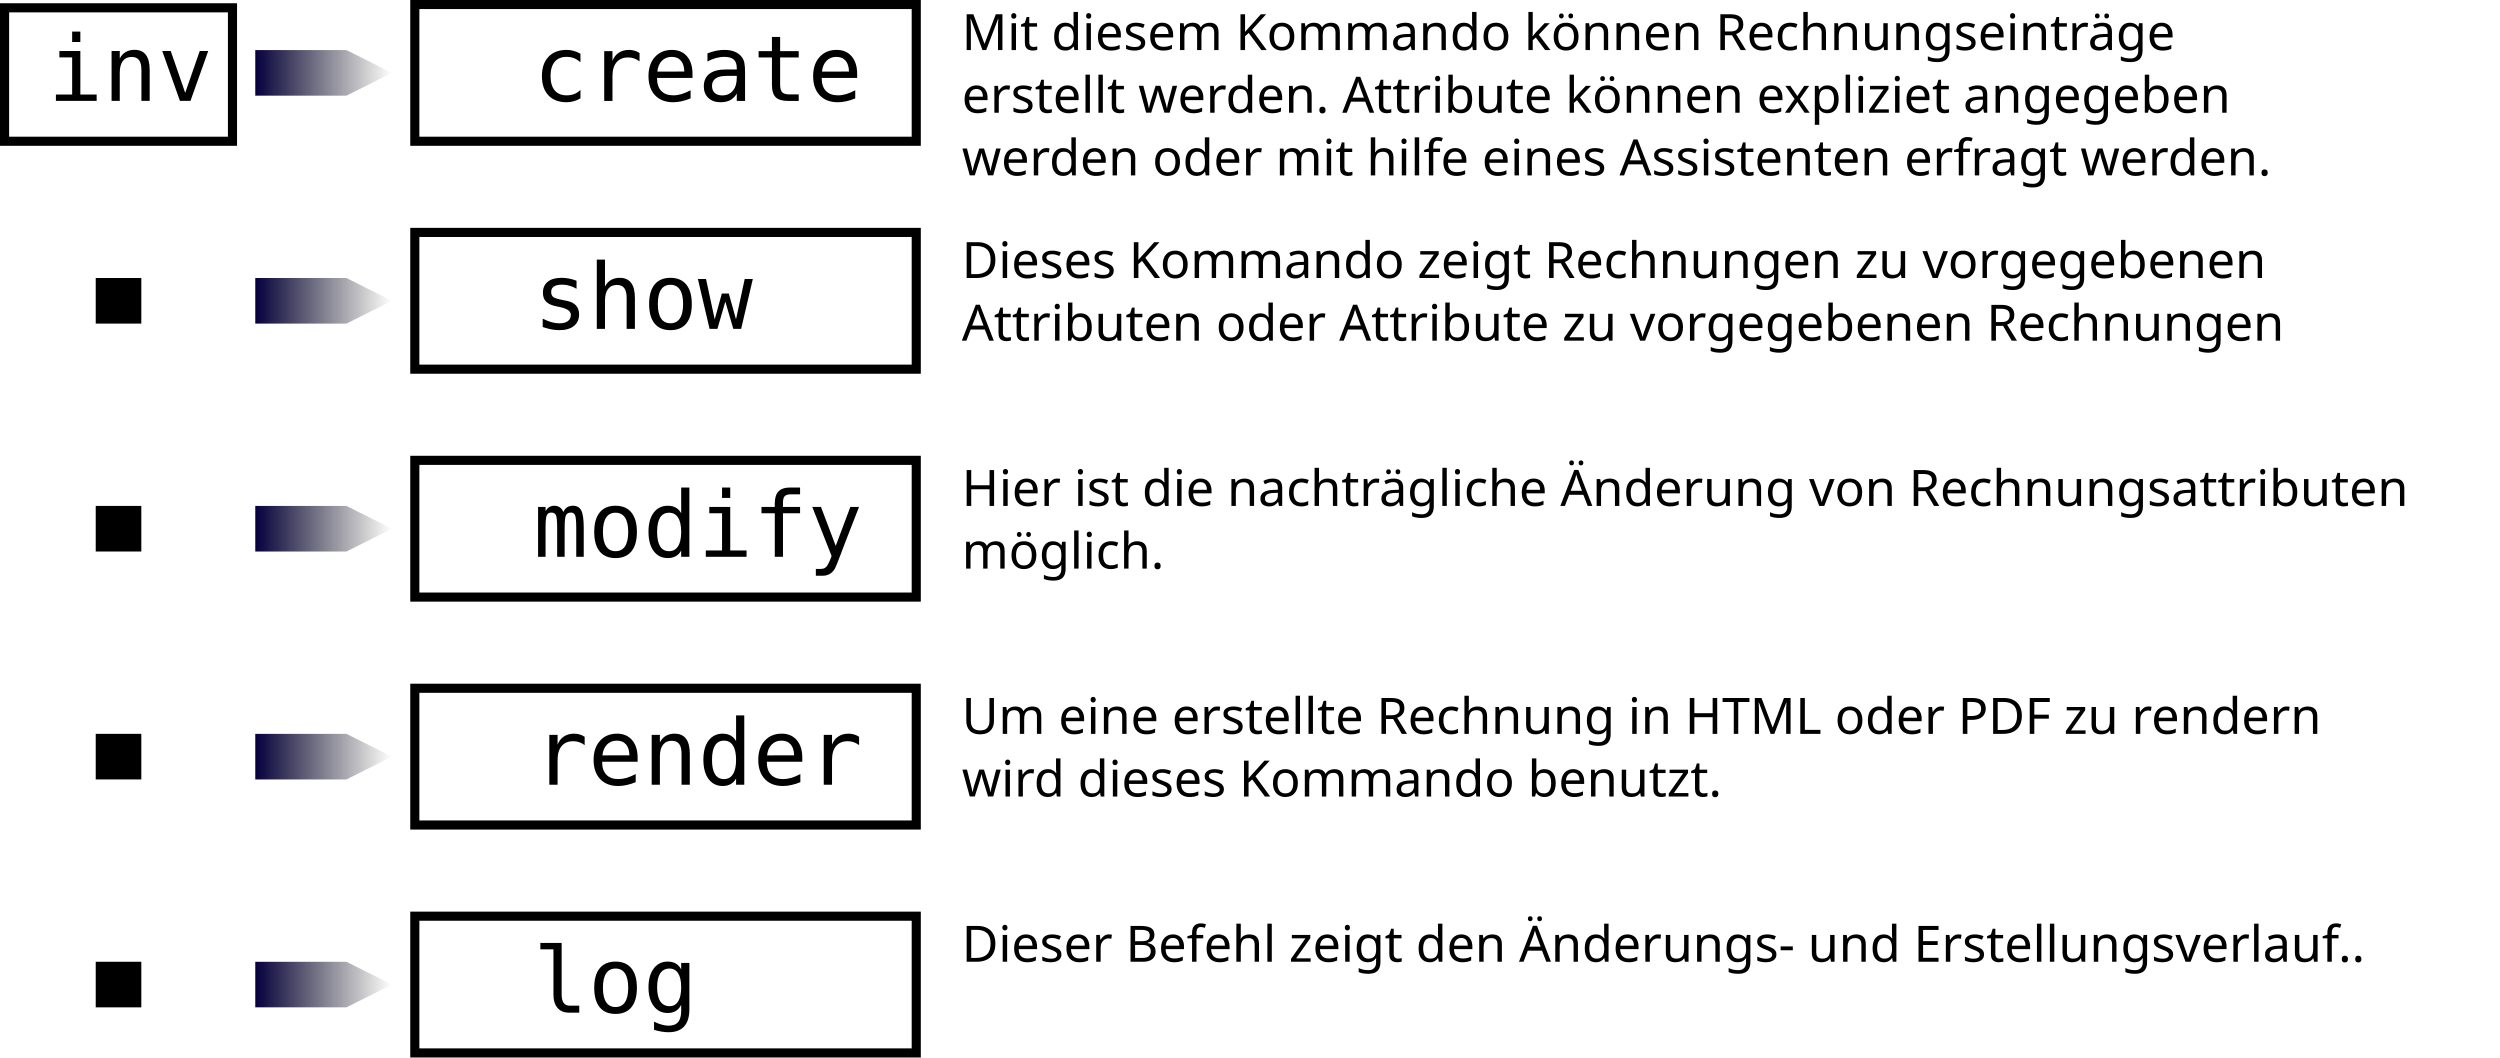
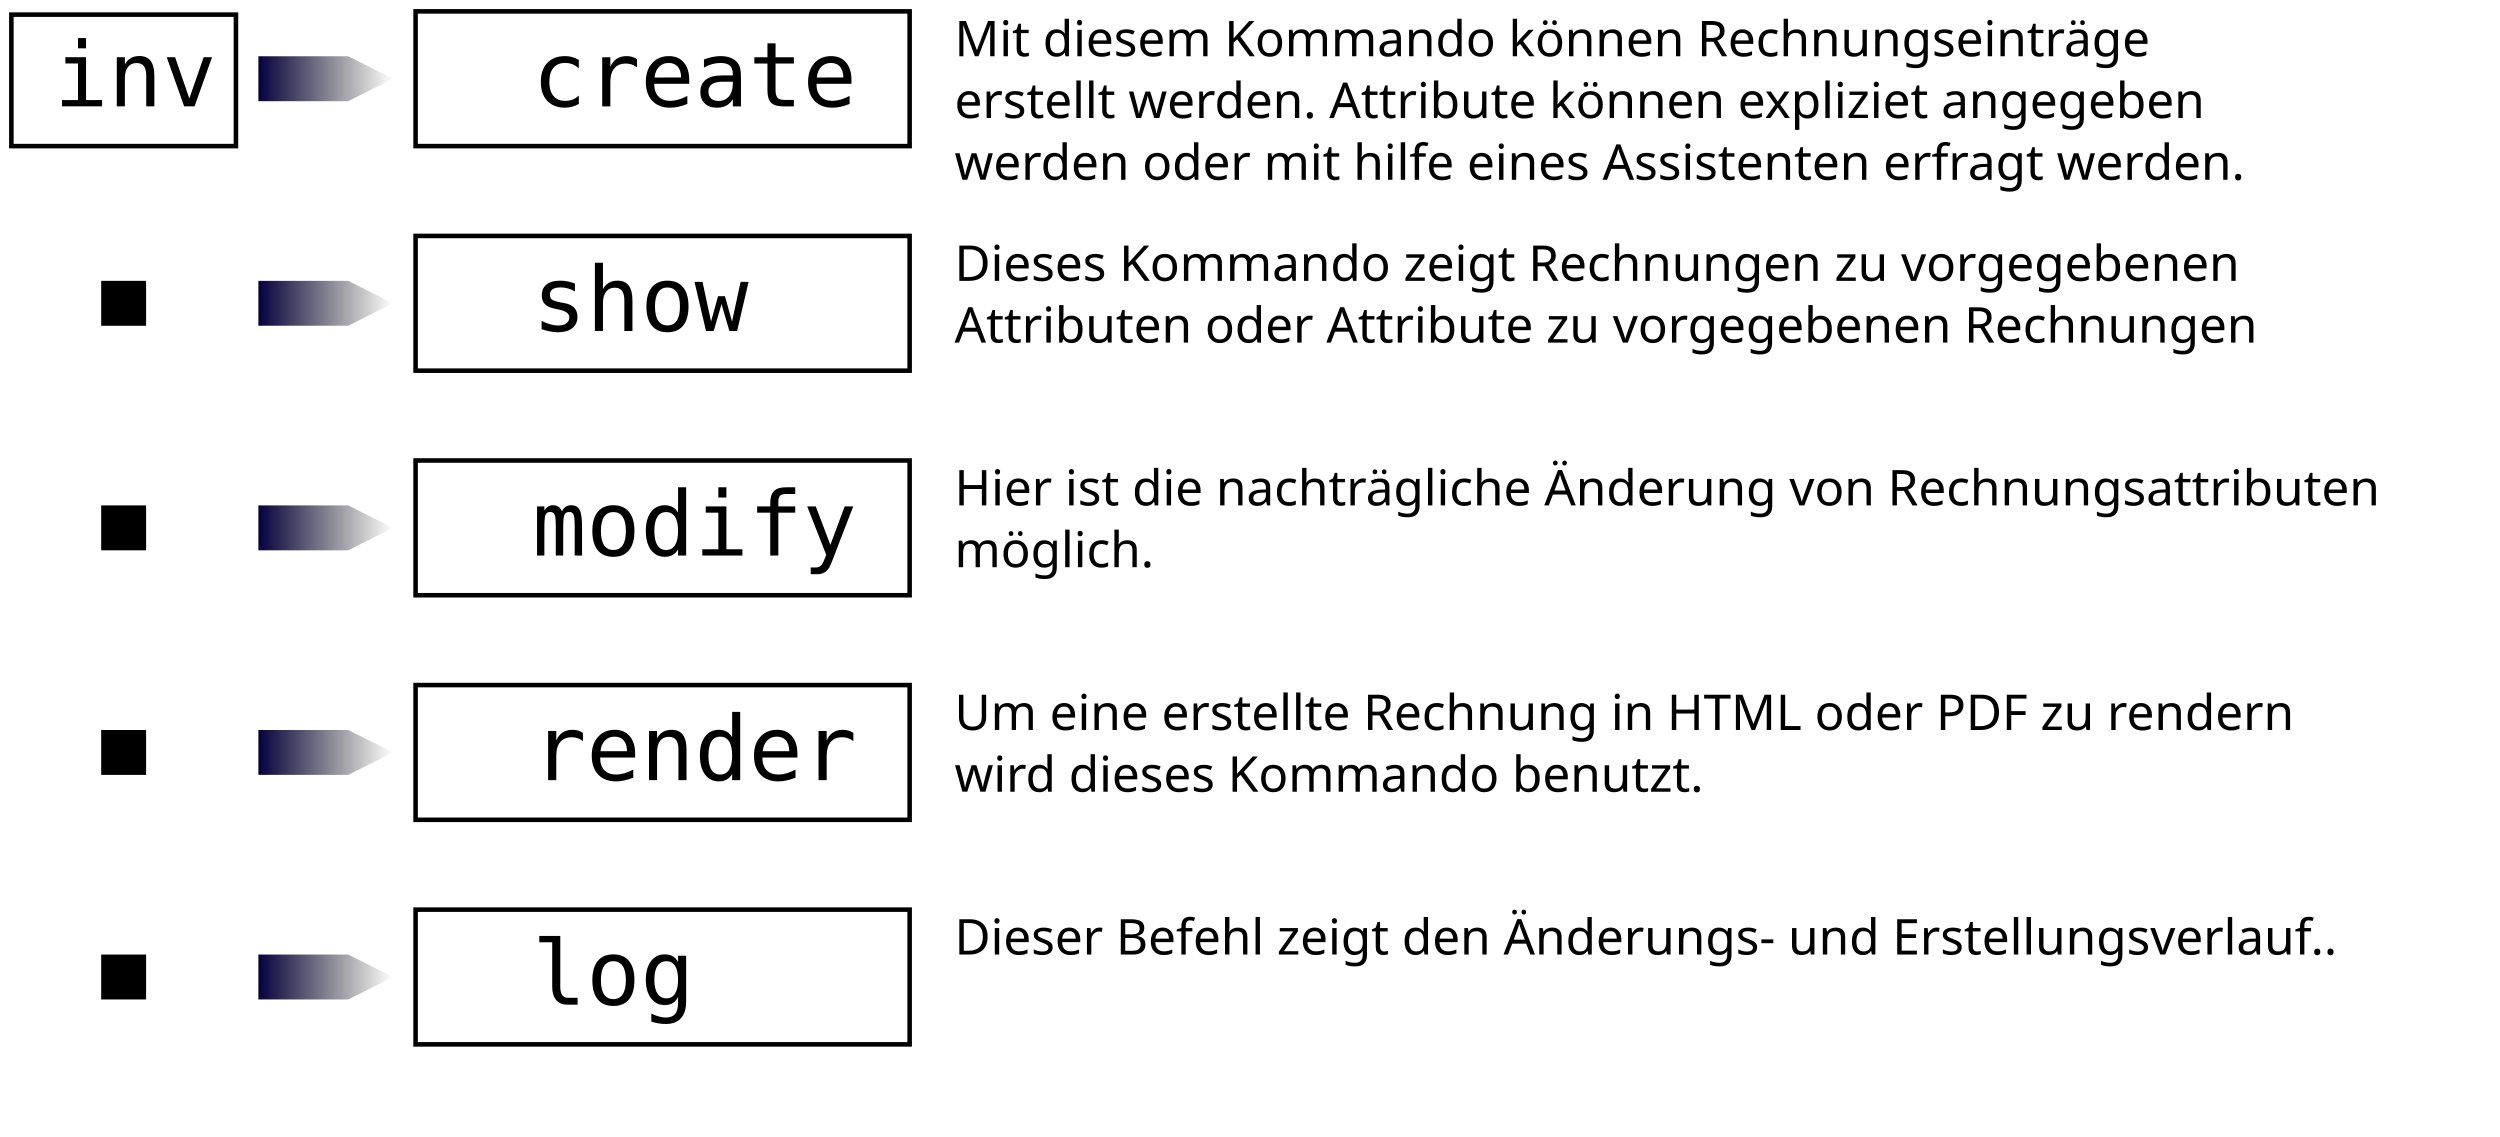
- <svg xmlns="http://www.w3.org/2000/svg" xmlns:xlink="http://www.w3.org/1999/xlink" width="548.434" height="232" id="svg2" version="1.1">
+ <svg xmlns="http://www.w3.org/2000/svg" xmlns:xlink="http://www.w3.org/1999/xlink" width="1100" height="500" id="svg2" version="1.1">
  <defs id="defs4">
    <linearGradient id="linearGradient3935">
      <stop id="stop3937" offset="0" style="stop-color:#05003e;stop-opacity:1;" />
      <stop id="stop3939" offset="1" style="stop-color:#000000;stop-opacity:0;" />
    </linearGradient>
-     <linearGradient xlink:href="#linearGradient3935" id="linearGradient3933" x1="125" y1="57.362" x2="155" y2="57.362" gradientUnits="userSpaceOnUse" gradientTransform="translate(20,0)" />
+     <linearGradient xlink:href="#linearGradient3935" id="linearGradient3933" x1="125" y1="57.362" x2="155" y2="57.362" gradientUnits="userSpaceOnUse" gradientTransform="matrix(1.97619,0,0,1.97619,-44.33333,-305.3407)" />
    <linearGradient xlink:href="#linearGradient3935-9" id="linearGradient3933-8" x1="125" y1="57.362" x2="155" y2="57.362" gradientUnits="userSpaceOnUse" />
    <linearGradient id="linearGradient3935-9">
      <stop id="stop3937-6" offset="0" style="stop-color:#05003e;stop-opacity:1;" />
      <stop id="stop3939-0" offset="1" style="stop-color:#000000;stop-opacity:0;" />
    </linearGradient>
-     <linearGradient gradientTransform="translate(20,50)" y2="57.362" x2="155" y1="57.362" x1="125" gradientUnits="userSpaceOnUse" id="linearGradient3956" xlink:href="#linearGradient3935-9" />
+     <linearGradient gradientTransform="matrix(1.97619,0,0,1.97619,-44.33333,-206.5312)" y2="57.362" x2="155" y1="57.362" x1="125" gradientUnits="userSpaceOnUse" id="linearGradient3956" xlink:href="#linearGradient3935-9" />
    <linearGradient gradientTransform="translate(0,50)" y2="57.362" x2="155" y1="57.362" x1="125" gradientUnits="userSpaceOnUse" id="linearGradient3956-4" xlink:href="#linearGradient3935-9-0" />
    <linearGradient id="linearGradient3935-9-0">
      <stop id="stop3937-6-9" offset="0" style="stop-color:#05003e;stop-opacity:1;" />
      <stop id="stop3939-0-4" offset="1" style="stop-color:#000000;stop-opacity:0;" />
    </linearGradient>
-     <linearGradient y2="57.362" x2="155" y1="57.362" x1="125" gradientTransform="translate(20,100)" gradientUnits="userSpaceOnUse" id="linearGradient3990" xlink:href="#linearGradient3935-9-0" />
+     <linearGradient y2="57.362" x2="155" y1="57.362" x1="125" gradientTransform="matrix(1.97619,0,0,1.97619,-44.33333,-107.7217)" gradientUnits="userSpaceOnUse" id="linearGradient3990" xlink:href="#linearGradient3935-9-0" />
    <linearGradient y2="57.362" x2="155" y1="57.362" x1="125" gradientTransform="translate(0,100)" gradientUnits="userSpaceOnUse" id="linearGradient3990-4" xlink:href="#linearGradient3935-9-0-6" />
    <linearGradient id="linearGradient3935-9-0-6">
      <stop id="stop3937-6-9-6" offset="0" style="stop-color:#05003e;stop-opacity:1;" />
      <stop id="stop3939-0-4-3" offset="1" style="stop-color:#000000;stop-opacity:0;" />
    </linearGradient>
-     <linearGradient y2="57.362" x2="155" y1="57.362" x1="125" gradientTransform="translate(20,150)" gradientUnits="userSpaceOnUse" id="linearGradient4024" xlink:href="#linearGradient3935-9-0-6" />
-     <linearGradient y2="57.362" x2="155" y1="57.362" x1="125" gradientTransform="translate(20,200)" gradientUnits="userSpaceOnUse" id="linearGradient4024-9" xlink:href="#linearGradient3935-9-0-6-5" />
+     <linearGradient y2="57.362" x2="155" y1="57.362" x1="125" gradientTransform="matrix(1.97619,0,0,1.97619,-44.33333,-8.912165)" gradientUnits="userSpaceOnUse" id="linearGradient4024" xlink:href="#linearGradient3935-9-0-6" />
+     <linearGradient y2="57.362" x2="155" y1="57.362" x1="125" gradientTransform="matrix(1.97619,0,0,1.97619,-44.33333,89.89735)" gradientUnits="userSpaceOnUse" id="linearGradient4024-9" xlink:href="#linearGradient3935-9-0-6-5" />
    <linearGradient id="linearGradient3935-9-0-6-5">
      <stop id="stop3937-6-9-6-2" offset="0" style="stop-color:#05003e;stop-opacity:1;" />
      <stop id="stop3939-0-4-3-1" offset="1" style="stop-color:#000000;stop-opacity:0;" />
    </linearGradient>
  </defs>
-   <g id="layer1" transform="translate(-89,-41.375)">
-     <rect style="fill:none;stroke:#000000;stroke-width:2;stroke-miterlimit:4;stroke-opacity:1;stroke-dasharray:none;stroke-dashoffset:0" id="rect2989" width="50" height="29.273" x="90" y="43.089" />
-     <text xml:space="preserve" style="font-size:16px;font-style:normal;font-weight:normal;line-height:125%;letter-spacing:0px;word-spacing:0px;fill:#000000;fill-opacity:1;stroke:none;font-family:Inconsolata;-inkscape-font-specification:Inconsolata" x="99.53" y="63.509" id="text3799">
-       <tspan id="tspan3801" x="99.53" y="63.509" style="font-size:20px">inv</tspan>
+   <g id="layer1" transform="translate(-89,226.625)">
+     <rect style="fill:none;stroke:#000000;stroke-width:2;stroke-miterlimit:4;stroke-opacity:1;stroke-dasharray:none;stroke-dashoffset:0" id="rect2989" width="98.81" height="57.849" x="94" y="-220.188" />
+     <text xml:space="preserve" style="font-size:31.619px;font-style:normal;font-weight:normal;line-height:125%;letter-spacing:0px;word-spacing:0px;fill:#000000;fill-opacity:1;stroke:none;font-family:Inconsolata;-inkscape-font-specification:Inconsolata" x="112.833" y="-179.834" id="text3799">
+       <tspan id="tspan3801" x="112.833" y="-179.834" style="font-size:39.524px">inv</tspan>
    </text>
-     <rect style="fill:none;stroke:#000000;stroke-width:2;stroke-miterlimit:4;stroke-opacity:1;stroke-dasharray:none;stroke-dashoffset:0" id="rect2989-7-0" width="110" height="30" x="180" y="92.362" />
-     <text xml:space="preserve" style="font-size:16px;font-style:normal;font-weight:normal;line-height:125%;letter-spacing:0px;word-spacing:0px;fill:#000000;fill-opacity:1;stroke:none;font-family:Inconsolata;-inkscape-font-specification:Inconsolata" x="205.978" y="113.526" id="text3799-9-2">
-       <tspan id="tspan3801-2-3" x="205.978" y="113.526" style="font-size:20px">show</tspan>
+     <rect style="fill:none;stroke:#000000;stroke-width:2;stroke-miterlimit:4;stroke-opacity:1;stroke-dasharray:none;stroke-dashoffset:0" id="rect2989-7-0" width="217.381" height="59.286" x="271.857" y="-122.815" />
+     <text xml:space="preserve" style="font-size:31.619px;font-style:normal;font-weight:normal;line-height:125%;letter-spacing:0px;word-spacing:0px;fill:#000000;fill-opacity:1;stroke:none;font-family:Inconsolata;-inkscape-font-specification:Inconsolata" x="323.194" y="-80.992" id="text3799-9-2">
+       <tspan id="tspan3801-2-3" x="323.194" y="-80.992" style="font-size:39.524px">show</tspan>
    </text>
-     <rect style="fill:none;stroke:#000000;stroke-width:2;stroke-miterlimit:4;stroke-opacity:1;stroke-dasharray:none;stroke-dashoffset:0" id="rect2989-7-0-7" width="110" height="30" x="180" y="42.362" />
-     <text xml:space="preserve" style="font-size:16px;font-style:normal;font-weight:normal;line-height:125%;letter-spacing:0px;word-spacing:0px;fill:#000000;fill-opacity:1;stroke:none;font-family:Inconsolata;-inkscape-font-specification:Inconsolata" x="205.978" y="63.526" id="text3799-9-2-5">
-       <tspan id="tspan3801-2-3-9" x="205.978" y="63.526" style="font-size:20px">create</tspan>
+     <rect style="fill:none;stroke:#000000;stroke-width:2;stroke-miterlimit:4;stroke-opacity:1;stroke-dasharray:none;stroke-dashoffset:0" id="rect2989-7-0-7" width="217.381" height="59.286" x="271.857" y="-221.625" />
+     <text xml:space="preserve" style="font-size:31.619px;font-style:normal;font-weight:normal;line-height:125%;letter-spacing:0px;word-spacing:0px;fill:#000000;fill-opacity:1;stroke:none;font-family:Inconsolata;-inkscape-font-specification:Inconsolata" x="323.194" y="-179.802" id="text3799-9-2-5">
+       <tspan id="tspan3801-2-3-9" x="323.194" y="-179.802" style="font-size:39.524px">create</tspan>
    </text>
-     <rect style="fill:none;stroke:#000000;stroke-width:2;stroke-miterlimit:4;stroke-opacity:1;stroke-dasharray:none;stroke-dashoffset:0" id="rect2989-7-0-2" width="110" height="30" x="180" y="192.362" />
-     <text xml:space="preserve" style="font-size:16px;font-style:normal;font-weight:normal;line-height:125%;letter-spacing:0px;word-spacing:0px;fill:#000000;fill-opacity:1;stroke:none;font-family:Inconsolata;-inkscape-font-specification:Inconsolata" x="205.978" y="213.526" id="text3799-9-2-2">
-       <tspan id="tspan3801-2-3-8" x="205.978" y="213.526" style="font-size:20px">render</tspan>
+     <rect style="fill:none;stroke:#000000;stroke-width:2;stroke-miterlimit:4;stroke-opacity:1;stroke-dasharray:none;stroke-dashoffset:0" id="rect2989-7-0-2" width="217.381" height="59.286" x="271.857" y="74.804" />
+     <text xml:space="preserve" style="font-size:31.619px;font-style:normal;font-weight:normal;line-height:125%;letter-spacing:0px;word-spacing:0px;fill:#000000;fill-opacity:1;stroke:none;font-family:Inconsolata;-inkscape-font-specification:Inconsolata" x="323.194" y="116.627" id="text3799-9-2-2">
+       <tspan id="tspan3801-2-3-8" x="323.194" y="116.627" style="font-size:39.524px">render</tspan>
    </text>
-     <rect style="fill:none;stroke:#000000;stroke-width:2;stroke-miterlimit:4;stroke-opacity:1;stroke-dasharray:none;stroke-dashoffset:0" id="rect2989-7-0-7-9" width="110" height="30" x="180" y="142.362" />
-     <text xml:space="preserve" style="font-size:16px;font-style:normal;font-weight:normal;line-height:125%;letter-spacing:0px;word-spacing:0px;fill:#000000;fill-opacity:1;stroke:none;font-family:Inconsolata;-inkscape-font-specification:Inconsolata" x="205.978" y="163.526" id="text3799-9-2-5-7">
-       <tspan id="tspan3801-2-3-9-3" x="205.978" y="163.526" style="font-size:20px">modify</tspan>
+     <rect style="fill:none;stroke:#000000;stroke-width:2;stroke-miterlimit:4;stroke-opacity:1;stroke-dasharray:none;stroke-dashoffset:0" id="rect2989-7-0-7-9" width="217.381" height="59.286" x="271.857" y="-24.006" />
+     <text xml:space="preserve" style="font-size:31.619px;font-style:normal;font-weight:normal;line-height:125%;letter-spacing:0px;word-spacing:0px;fill:#000000;fill-opacity:1;stroke:none;font-family:Inconsolata;-inkscape-font-specification:Inconsolata" x="323.194" y="17.817" id="text3799-9-2-5-7">
+       <tspan id="tspan3801-2-3-9-3" x="323.194" y="17.817" style="font-size:39.524px">modify</tspan>
    </text>
-     <path style="fill:url(#linearGradient3933);fill-opacity:1;stroke:none" d="m 145,52.362 0,10 20,0 10,-5 -10,-5 z" id="path3925" />
-     <path style="fill:url(#linearGradient3956);fill-opacity:1;stroke:none" d="m 145,102.362 0,10 20,0 10,-5 -10,-5 z" id="path3925-6" />
-     <path style="fill:url(#linearGradient3990);fill-opacity:1;stroke:none" d="m 145,152.362 0,10 20,0 10,-5 -10,-5 z" id="path3925-6-5" />
-     <path style="fill:url(#linearGradient4024);fill-opacity:1;stroke:none" d="m 145,202.362 0,10 20,0 10,-5 -10,-5 z" id="path3925-6-5-9" />
-     <rect style="fill:none;stroke:#000000;stroke-width:2;stroke-miterlimit:4;stroke-opacity:1;stroke-dasharray:none;stroke-dashoffset:0" id="rect2989-7-0-2-3" width="110" height="30" x="180" y="242.362" />
-     <text xml:space="preserve" style="font-size:16px;font-style:normal;font-weight:normal;line-height:125%;letter-spacing:0px;word-spacing:0px;fill:#000000;fill-opacity:1;stroke:none;font-family:Inconsolata;-inkscape-font-specification:Inconsolata" x="205.978" y="263.526" id="text3799-9-2-2-0">
-       <tspan id="tspan3801-2-3-8-9" x="205.978" y="263.526" style="font-size:20px">log</tspan>
+     <path style="fill:url(#linearGradient3933);fill-opacity:1;stroke:none" d="m 202.69,-201.863 0,19.762 39.524,0 19.762,-9.881 -19.762,-9.881 z" id="path3925" />
+     <path style="fill:url(#linearGradient3956);fill-opacity:1;stroke:none" d="m 202.69,-103.054 0,19.762 39.524,0 19.762,-9.881 -19.762,-9.881 z" id="path3925-6" />
+     <path style="fill:url(#linearGradient3990);fill-opacity:1;stroke:none" d="m 202.69,-4.244 0,19.762 39.524,0 19.762,-9.881 -19.762,-9.881 z" id="path3925-6-5" />
+     <path style="fill:url(#linearGradient4024);fill-opacity:1;stroke:none" d="m 202.69,94.565 0,19.762 39.524,0 19.762,-9.881 -19.762,-9.881 z" id="path3925-6-5-9" />
+     <rect style="fill:none;stroke:#000000;stroke-width:2;stroke-miterlimit:4;stroke-opacity:1;stroke-dasharray:none;stroke-dashoffset:0" id="rect2989-7-0-2-3" width="217.381" height="59.286" x="271.857" y="173.613" />
+     <text xml:space="preserve" style="font-size:31.619px;font-style:normal;font-weight:normal;line-height:125%;letter-spacing:0px;word-spacing:0px;fill:#000000;fill-opacity:1;stroke:none;font-family:Inconsolata;-inkscape-font-specification:Inconsolata" x="323.194" y="215.436" id="text3799-9-2-2-0">
+       <tspan id="tspan3801-2-3-8-9" x="323.194" y="215.436" style="font-size:39.524px">log</tspan>
    </text>
-     <path style="fill:url(#linearGradient4024-9);fill-opacity:1;stroke:none" d="m 145,252.362 0,10 20,0 10,-5 -10,-5 z" id="path3925-6-5-9-9" />
-     <text xml:space="preserve" style="font-size:16px;font-style:normal;font-weight:normal;line-height:125%;letter-spacing:0px;word-spacing:0px;fill:#000000;fill-opacity:1;stroke:none;font-family:Inconsolata;-inkscape-font-specification:Inconsolata" x="300" y="52.362" id="text4082">
-       <tspan id="tspan4084" x="300" y="52.362" style="font-size:11px;font-style:normal;font-variant:normal;font-weight:normal;font-stretch:normal;font-family:Sans;-inkscape-font-specification:Sans">Mit diesem Kommando können Rechnungseinträge </tspan>
-       <tspan x="300" y="66.112" style="font-size:11px;font-style:normal;font-variant:normal;font-weight:normal;font-stretch:normal;font-family:Sans;-inkscape-font-specification:Sans" id="tspan4086">erstellt werden. Attribute können expliziet angegeben</tspan>
-       <tspan x="300" y="79.862" style="font-size:11px;font-style:normal;font-variant:normal;font-weight:normal;font-stretch:normal;font-family:Sans;-inkscape-font-specification:Sans" id="tspan4088">werden oder mit hilfe eines Assistenten erfragt werden.</tspan>
+     <path style="fill:url(#linearGradient4024-9);fill-opacity:1;stroke:none" d="m 202.69,193.375 0,19.762 39.524,0 19.762,-9.881 -19.762,-9.881 z" id="path3925-6-5-9-9" />
+     <text xml:space="preserve" style="font-size:31.619px;font-style:normal;font-weight:normal;line-height:125%;letter-spacing:0px;word-spacing:0px;fill:#000000;fill-opacity:1;stroke:none;font-family:Inconsolata;-inkscape-font-specification:Inconsolata" x="509" y="-201.863" id="text4082">
+       <tspan id="tspan4084" x="509" y="-201.863" style="font-size:21.738px;font-style:normal;font-variant:normal;font-weight:normal;font-stretch:normal;font-family:Sans;-inkscape-font-specification:Sans">Mit diesem Kommando können Rechnungseinträge </tspan>
+       <tspan x="509" y="-174.69" style="font-size:21.738px;font-style:normal;font-variant:normal;font-weight:normal;font-stretch:normal;font-family:Sans;-inkscape-font-specification:Sans" id="tspan4086">erstellt werden. Attribute können expliziet angegeben</tspan>
+       <tspan x="509" y="-147.518" style="font-size:21.738px;font-style:normal;font-variant:normal;font-weight:normal;font-stretch:normal;font-family:Sans;-inkscape-font-specification:Sans" id="tspan4088">werden oder mit hilfe eines Assistenten erfragt werden.</tspan>
    </text>
-     <text xml:space="preserve" style="font-size:16px;font-style:normal;font-weight:normal;line-height:125%;letter-spacing:0px;word-spacing:0px;fill:#000000;fill-opacity:1;stroke:none;font-family:Inconsolata;-inkscape-font-specification:Inconsolata" x="300" y="102.362" id="text4082-2">
-       <tspan x="300" y="102.362" style="font-size:11px;font-style:normal;font-variant:normal;font-weight:normal;font-stretch:normal;font-family:Sans;-inkscape-font-specification:Sans" id="tspan4088-3">Dieses Kommando zeigt Rechnungen zu vorgegebenen</tspan>
-       <tspan x="300" y="116.112" style="font-size:11px;font-style:normal;font-variant:normal;font-weight:normal;font-stretch:normal;font-family:Sans;-inkscape-font-specification:Sans" id="tspan4122">Attributen oder Attribute zu vorgegebenen Rechnungen</tspan>
+     <text xml:space="preserve" style="font-size:31.619px;font-style:normal;font-weight:normal;line-height:125%;letter-spacing:0px;word-spacing:0px;fill:#000000;fill-opacity:1;stroke:none;font-family:Inconsolata;-inkscape-font-specification:Inconsolata" x="509" y="-103.054" id="text4082-2">
+       <tspan x="509" y="-103.054" style="font-size:21.738px;font-style:normal;font-variant:normal;font-weight:normal;font-stretch:normal;font-family:Sans;-inkscape-font-specification:Sans" id="tspan4088-3">Dieses Kommando zeigt Rechnungen zu vorgegebenen</tspan>
+       <tspan x="509" y="-75.881" style="font-size:21.738px;font-style:normal;font-variant:normal;font-weight:normal;font-stretch:normal;font-family:Sans;-inkscape-font-specification:Sans" id="tspan4122">Attributen oder Attribute zu vorgegebenen Rechnungen</tspan>
    </text>
-     <text xml:space="preserve" style="font-size:16px;font-style:normal;font-weight:normal;line-height:125%;letter-spacing:0px;word-spacing:0px;fill:#000000;fill-opacity:1;stroke:none;font-family:Inconsolata;-inkscape-font-specification:Inconsolata" x="300" y="152.362" id="text4082-2-9">
-       <tspan x="300" y="152.362" style="font-size:11px;font-style:normal;font-variant:normal;font-weight:normal;font-stretch:normal;font-family:Sans;-inkscape-font-specification:Sans" id="tspan4122-4">Hier ist die nachträgliche Änderung von Rechnungsattributen</tspan>
-       <tspan x="300" y="166.112" style="font-size:11px;font-style:normal;font-variant:normal;font-weight:normal;font-stretch:normal;font-family:Sans;-inkscape-font-specification:Sans" id="tspan4162">möglich.</tspan>
+     <text xml:space="preserve" style="font-size:31.619px;font-style:normal;font-weight:normal;line-height:125%;letter-spacing:0px;word-spacing:0px;fill:#000000;fill-opacity:1;stroke:none;font-family:Inconsolata;-inkscape-font-specification:Inconsolata" x="509" y="-4.244" id="text4082-2-9">
+       <tspan x="509" y="-4.244" style="font-size:21.738px;font-style:normal;font-variant:normal;font-weight:normal;font-stretch:normal;font-family:Sans;-inkscape-font-specification:Sans" id="tspan4122-4">Hier ist die nachträgliche Änderung von Rechnungsattributen</tspan>
+       <tspan x="509" y="22.929" style="font-size:21.738px;font-style:normal;font-variant:normal;font-weight:normal;font-stretch:normal;font-family:Sans;-inkscape-font-specification:Sans" id="tspan4162">möglich.</tspan>
    </text>
    <flowRoot xml:space="preserve" id="flowRoot4148" style="font-size:16px;font-style:normal;font-weight:normal;line-height:125%;letter-spacing:0px;word-spacing:0px;fill:#000000;fill-opacity:1;stroke:none;font-family:Inconsolata;-inkscape-font-specification:Inconsolata">
      <flowRegion id="flowRegion4150">
        <rect id="rect4152" width="49.817" height="17.396" x="281.507" y="101.882" />
      </flowRegion>
      <flowPara id="flowPara4154" />
    </flowRoot>
-     <text xml:space="preserve" style="font-size:16px;font-style:normal;font-weight:normal;line-height:125%;letter-spacing:0px;word-spacing:0px;fill:#000000;fill-opacity:1;stroke:none;font-family:Inconsolata;-inkscape-font-specification:Inconsolata" x="300" y="202.362" id="text4082-2-9-7">
-       <tspan x="300" y="202.362" style="font-size:11px;font-style:normal;font-variant:normal;font-weight:normal;font-stretch:normal;font-family:Sans;-inkscape-font-specification:Sans" id="tspan4162-2">Um eine erstellte Rechnung in HTML oder PDF zu rendern</tspan>
-       <tspan x="300" y="216.112" style="font-size:11px;font-style:normal;font-variant:normal;font-weight:normal;font-stretch:normal;font-family:Sans;-inkscape-font-specification:Sans" id="tspan3289">wird dieses Kommando benutzt.</tspan>
+     <text xml:space="preserve" style="font-size:31.619px;font-style:normal;font-weight:normal;line-height:125%;letter-spacing:0px;word-spacing:0px;fill:#000000;fill-opacity:1;stroke:none;font-family:Inconsolata;-inkscape-font-specification:Inconsolata" x="509" y="94.565" id="text4082-2-9-7">
+       <tspan x="509" y="94.565" style="font-size:21.738px;font-style:normal;font-variant:normal;font-weight:normal;font-stretch:normal;font-family:Sans;-inkscape-font-specification:Sans" id="tspan4162-2">Um eine erstellte Rechnung in HTML oder PDF zu rendern</tspan>
+       <tspan x="509" y="121.738" style="font-size:21.738px;font-style:normal;font-variant:normal;font-weight:normal;font-stretch:normal;font-family:Sans;-inkscape-font-specification:Sans" id="tspan3289">wird dieses Kommando benutzt.</tspan>
    </text>
-     <text xml:space="preserve" style="font-size:16px;font-style:normal;font-weight:normal;line-height:125%;letter-spacing:0px;word-spacing:0px;fill:#000000;fill-opacity:1;stroke:none;font-family:Inconsolata;-inkscape-font-specification:Inconsolata" x="300" y="252.362" id="text4082-2-9-7-0">
-       <tspan x="300" y="252.362" style="font-size:11px;font-style:normal;font-variant:normal;font-weight:normal;font-stretch:normal;font-family:Sans;-inkscape-font-specification:Sans" id="tspan3289-3">Dieser Befehl zeigt den Änderungs- und Erstellungsverlauf..</tspan>
+     <text xml:space="preserve" style="font-size:31.619px;font-style:normal;font-weight:normal;line-height:125%;letter-spacing:0px;word-spacing:0px;fill:#000000;fill-opacity:1;stroke:none;font-family:Inconsolata;-inkscape-font-specification:Inconsolata" x="509" y="193.375" id="text4082-2-9-7-0">
+       <tspan x="509" y="193.375" style="font-size:21.738px;font-style:normal;font-variant:normal;font-weight:normal;font-stretch:normal;font-family:Sans;-inkscape-font-specification:Sans" id="tspan3289-3">Dieser Befehl zeigt den Änderungs- und Erstellungsverlauf..</tspan>
    </text>
-     <rect style="fill:#000000;fill-opacity:1;stroke:none" id="rect3317" width="10" height="10" x="110" y="102.362" />
-     <rect style="fill:#000000;fill-opacity:1;stroke:none" id="rect3317-7" width="10" height="10" x="110" y="152.362" />
-     <rect style="fill:#000000;fill-opacity:1;stroke:none" id="rect3317-5" width="10" height="10" x="110" y="202.362" />
-     <rect style="fill:#000000;fill-opacity:1;stroke:none" id="rect3317-9" width="10" height="10" x="110" y="252.362" />
+     <rect style="fill:#000000;fill-opacity:1;stroke:none" id="rect3317" width="19.762" height="19.762" x="133.524" y="-103.054" />
+     <rect style="fill:#000000;fill-opacity:1;stroke:none" id="rect3317-7" width="19.762" height="19.762" x="133.524" y="-4.244" />
+     <rect style="fill:#000000;fill-opacity:1;stroke:none" id="rect3317-5" width="19.762" height="19.762" x="133.524" y="94.565" />
+     <rect style="fill:#000000;fill-opacity:1;stroke:none" id="rect3317-9" width="19.762" height="19.762" x="133.524" y="193.375" />
  </g>
</svg>
